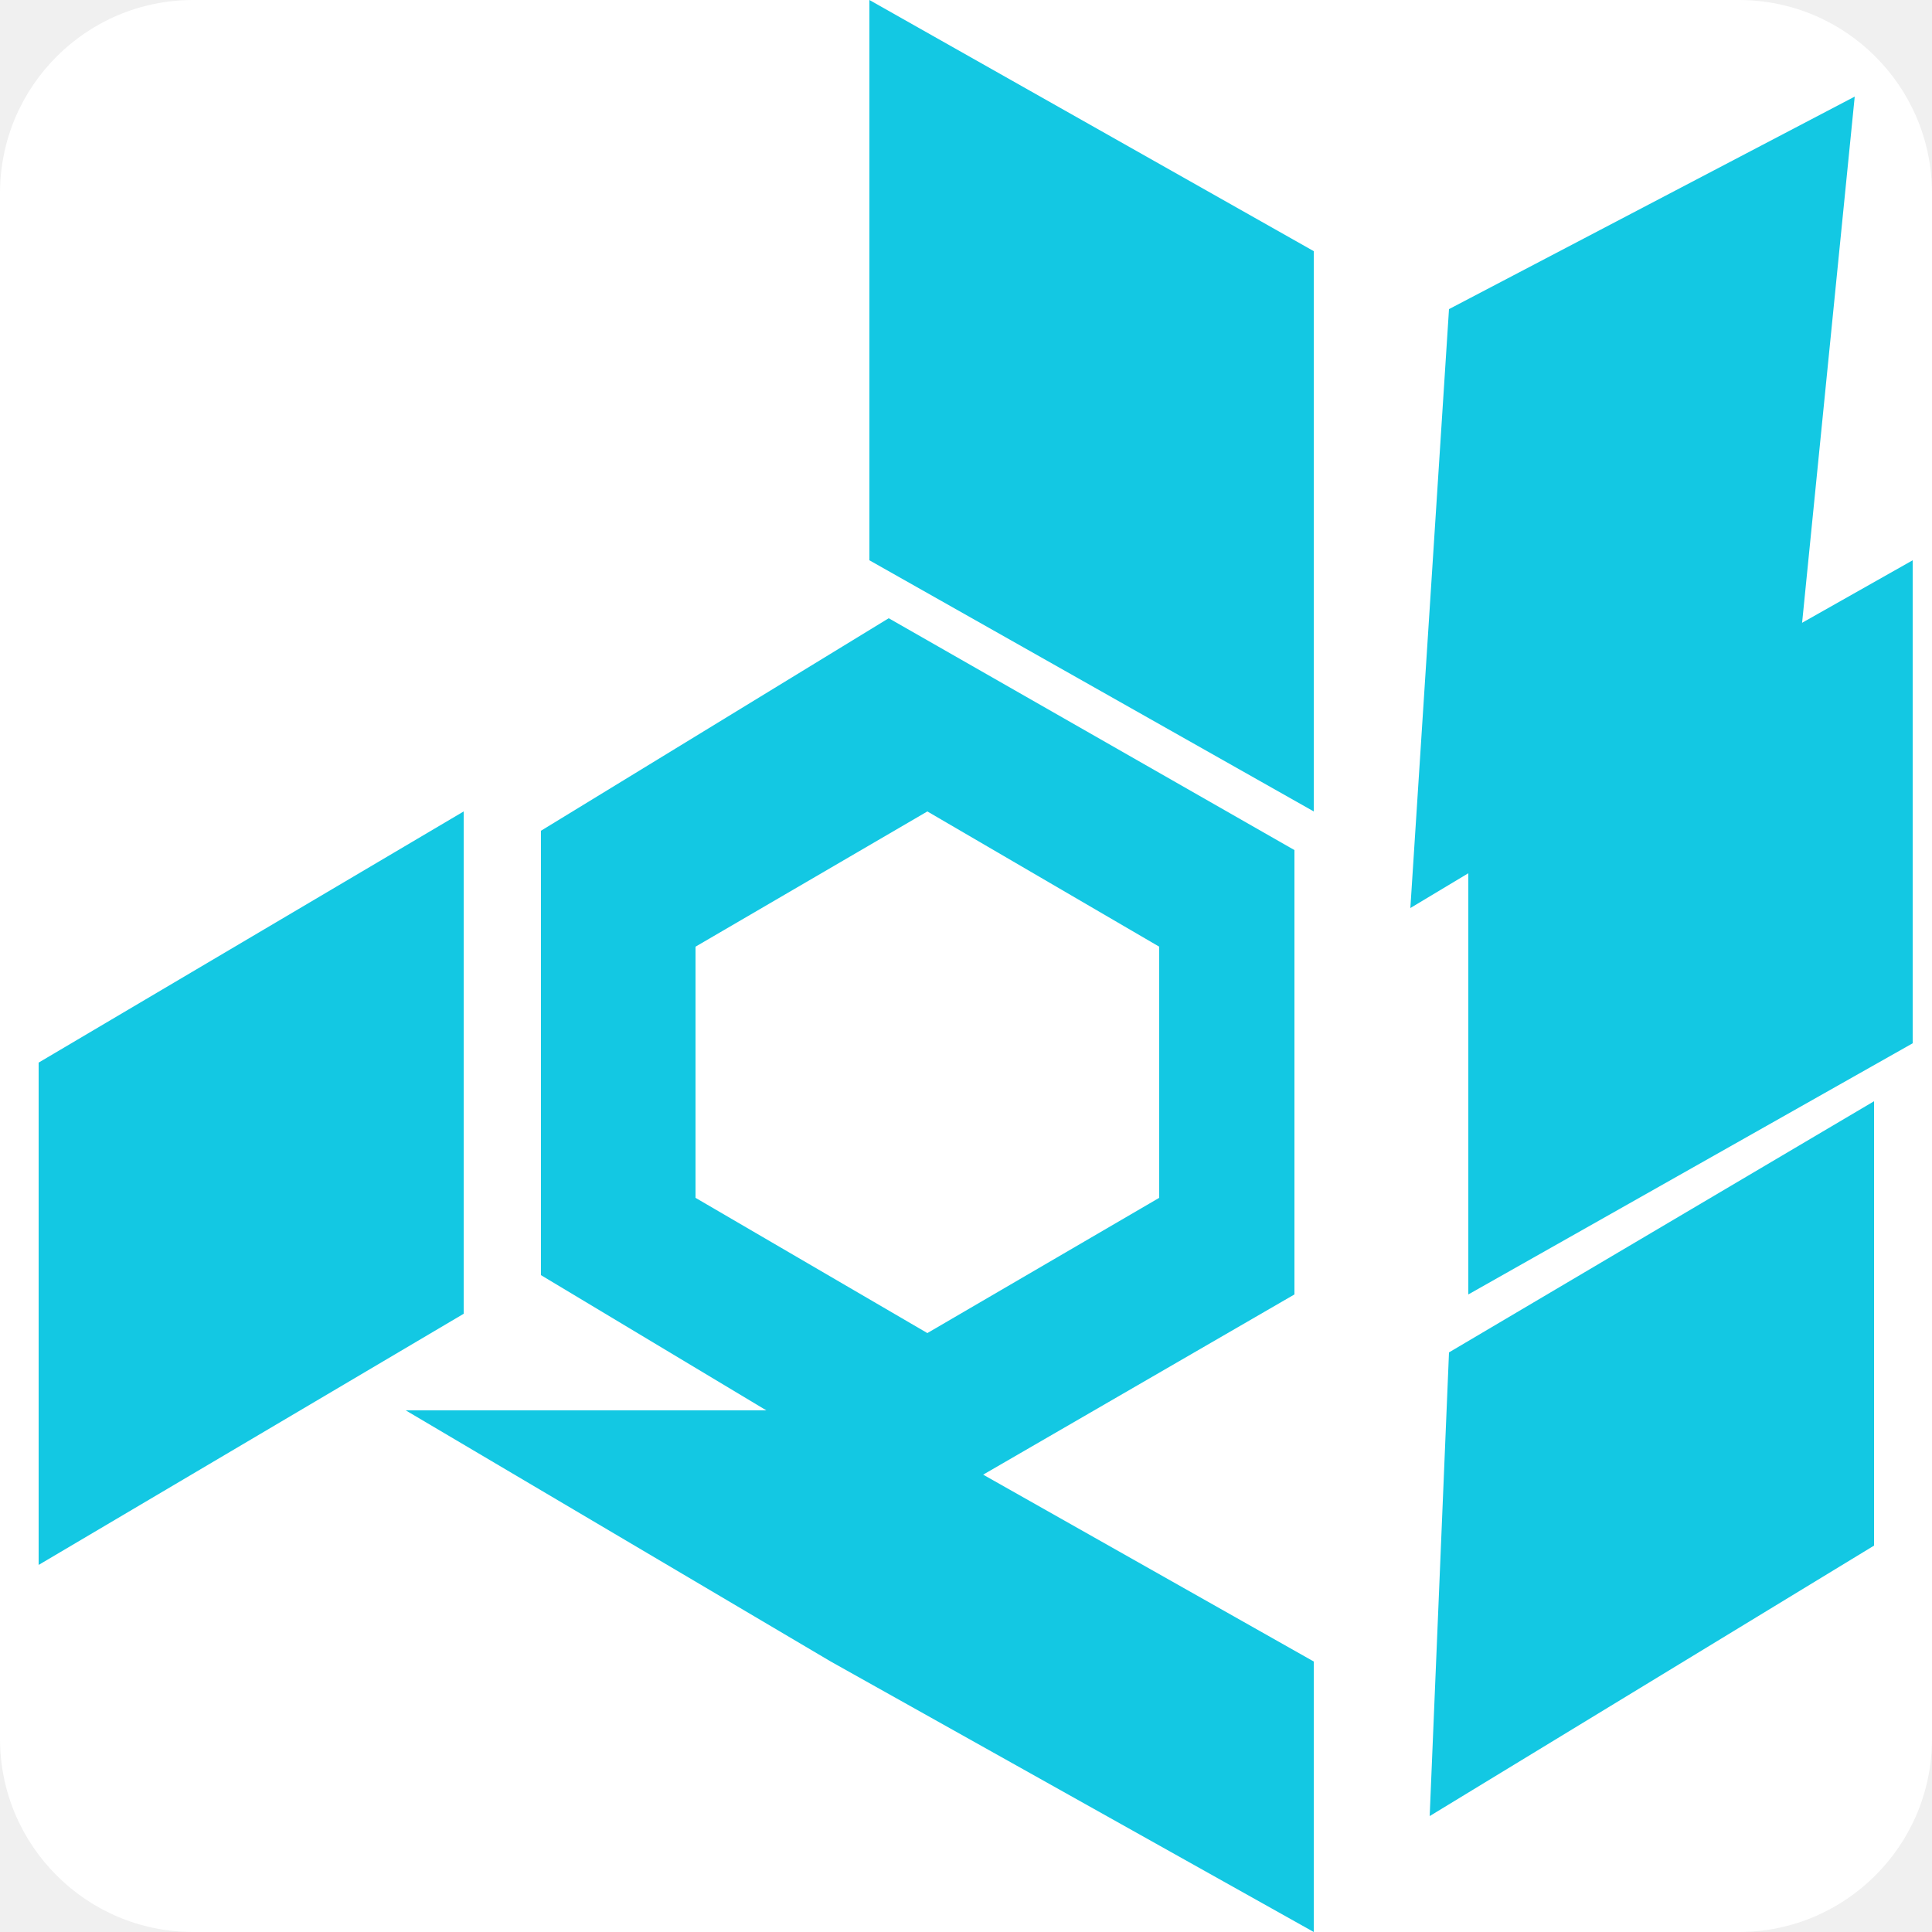
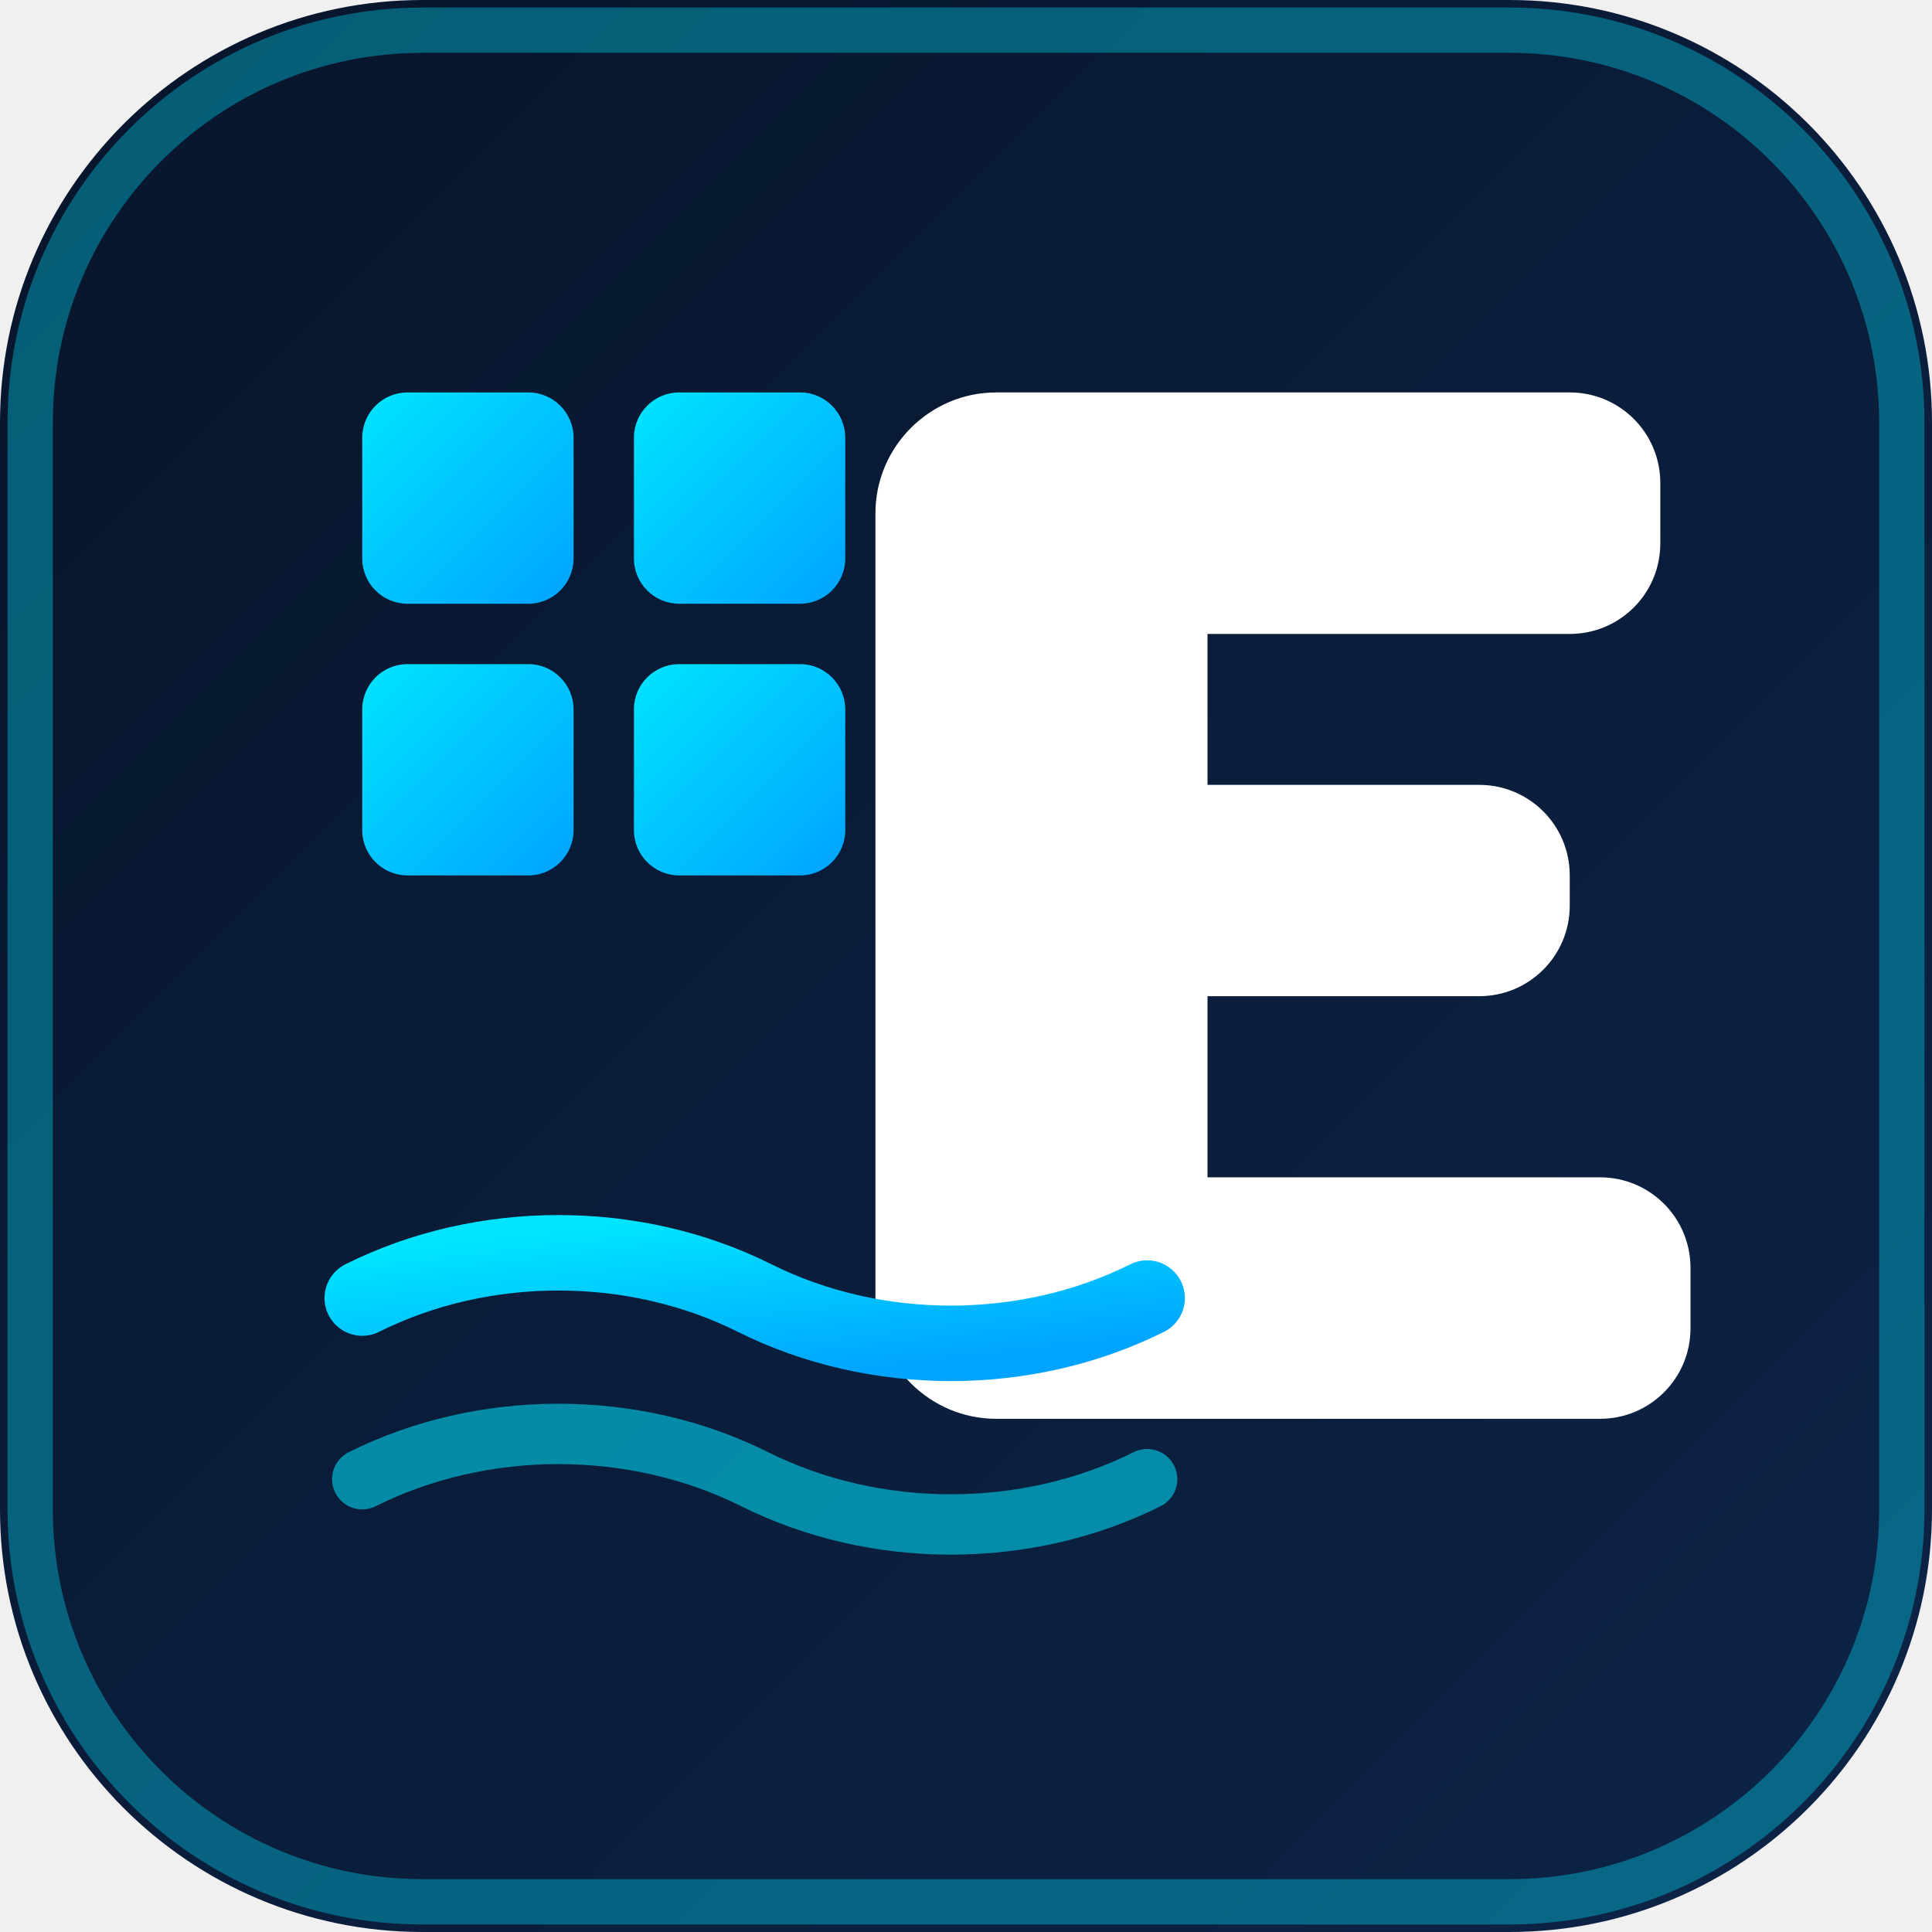
- <svg xmlns="http://www.w3.org/2000/svg" viewBox="0 0 100 100">
-   <rect width="100" height="100" rx="10" fill="#fff" />
-   <g fill="#13c8e3">
-     <path d="M45 0 68 13v29L45 29z" />
-     <path d="m75 16 21-11-3 30-20 12z" />
-     <path d="M99 29v25L76 67V42z" />
-     <path d="m75 70 22-13v23L74 94z" />
-     <path d="M45 73 68 86v14L43 86 21 73z" />
-     <path d="M2 55 24 42v26L2 81z" />
-   </g>
-   <path d="m28 43 18-11 21 12v23L48 78 28 66z" fill="#13c8e3" />
-   <path d="m48 42 12 7v13L48 69l-12-7V49z" fill="#fff" />
+ <svg xmlns="http://www.w3.org/2000/svg" viewBox="0 0 64 64" width="64" height="64">
+   <defs>
+     <linearGradient id="ecolBg" x1="0%" y1="0%" x2="100%" y2="100%">
+       <stop offset="0%" stop-color="#07152b" />
+       <stop offset="100%" stop-color="#0d2448" />
+     </linearGradient>
+     <linearGradient id="cyanGrad" x1="0%" y1="0%" x2="100%" y2="100%">
+       <stop offset="0%" stop-color="#00e5ff" />
+       <stop offset="100%" stop-color="#00a3ff" />
+     </linearGradient>
+   </defs>
+   <rect width="64" height="64" rx="14" fill="url(#ecolBg)" />
+   <rect x="1" y="1" width="62" height="62" rx="13" fill="none" stroke="rgba(0, 229, 255, 0.35)" stroke-width="1.5" />
+   <rect x="12" y="13" width="7" height="7" rx="1.5" fill="url(#cyanGrad)" />
+   <rect x="21" y="13" width="7" height="7" rx="1.5" fill="url(#cyanGrad)" />
+   <rect x="12" y="22" width="7" height="7" rx="1.5" fill="url(#cyanGrad)" />
+   <rect x="21" y="22" width="7" height="7" rx="1.5" fill="url(#cyanGrad)" />
+   <path d="M33 13h19c1.66 0 3 1.34 3 3v2c0 1.66-1.34 3-3 3H40v5h9c1.66 0 3 1.34 3 3v1c0 1.66-1.34 3-3 3h-9v6h13c1.66 0 3 1.34 3 3v2c0 1.66-1.34 3-3 3H33c-2.2 0-4-1.8-4-4V17c0-2.2 1.8-4 4-4z" fill="#ffffff" />
+   <path d="M12 43c4-2 9-2 13 0s9 2 13 0" fill="none" stroke="url(#cyanGrad)" stroke-width="2.5" stroke-linecap="round" />
+   <path d="M12 49c4-2 9-2 13 0s9 2 13 0" fill="none" stroke="rgba(0, 229, 255, 0.55)" stroke-width="2" stroke-linecap="round" />
</svg>
